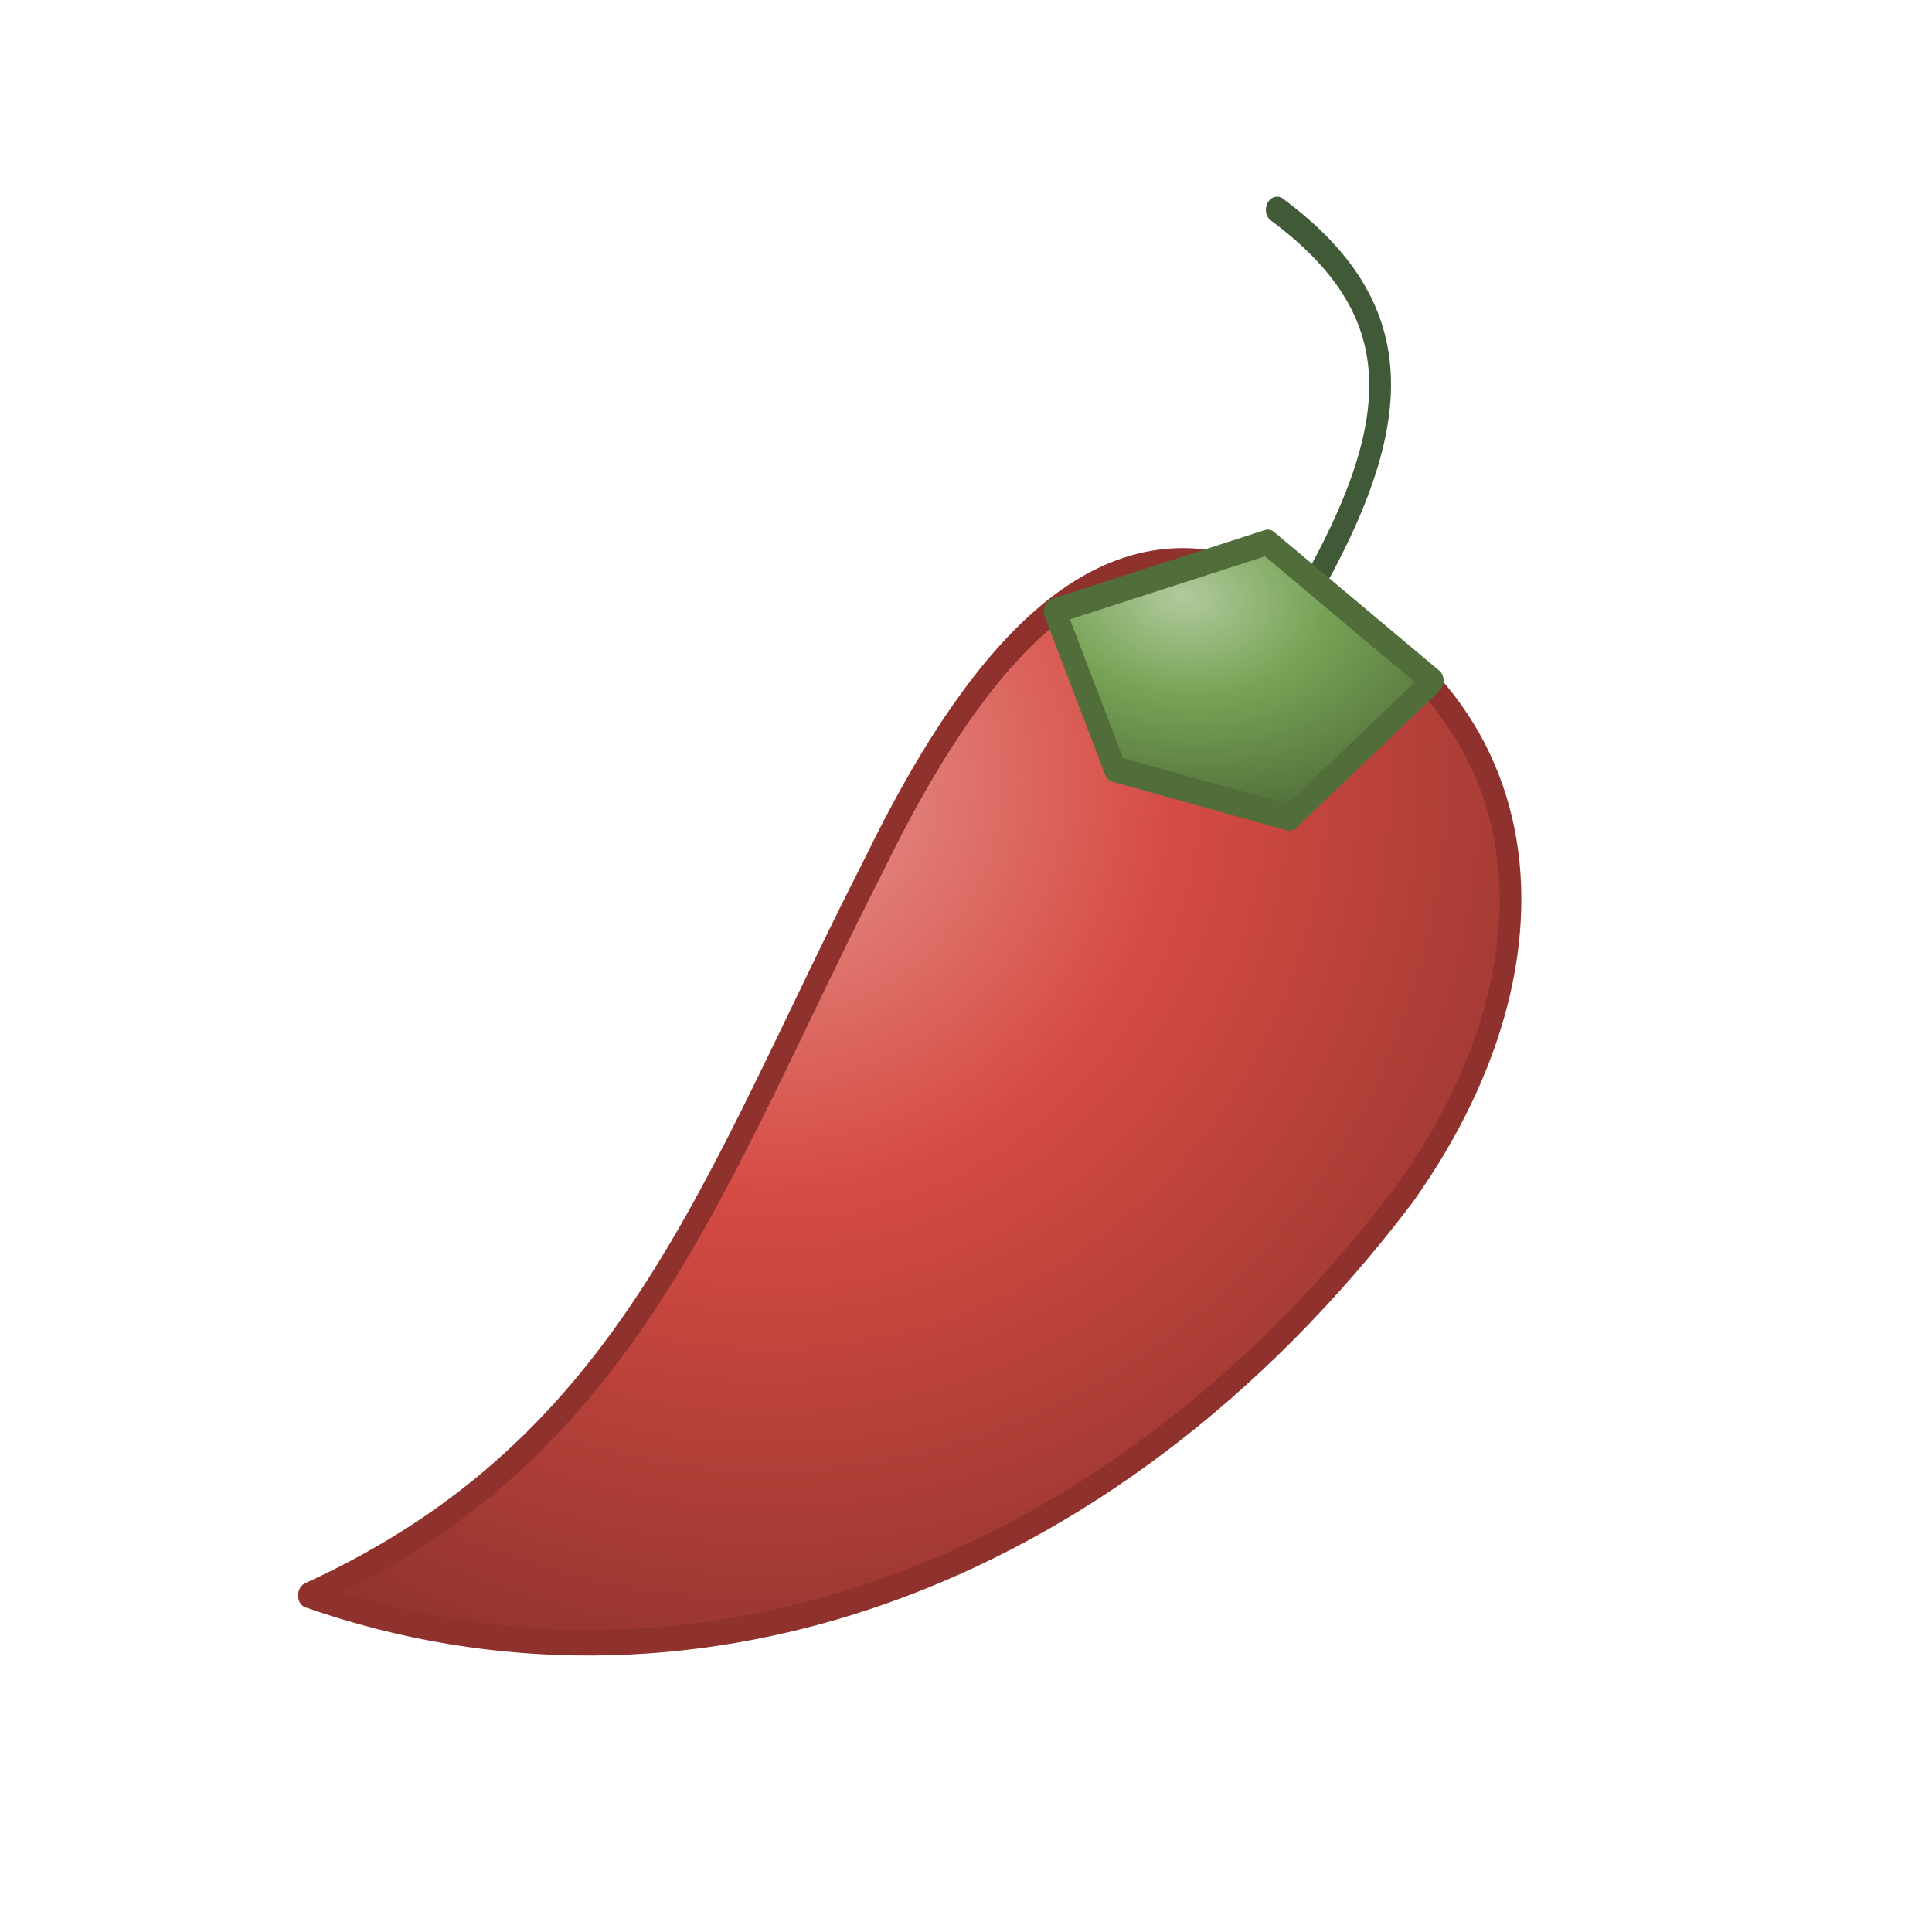
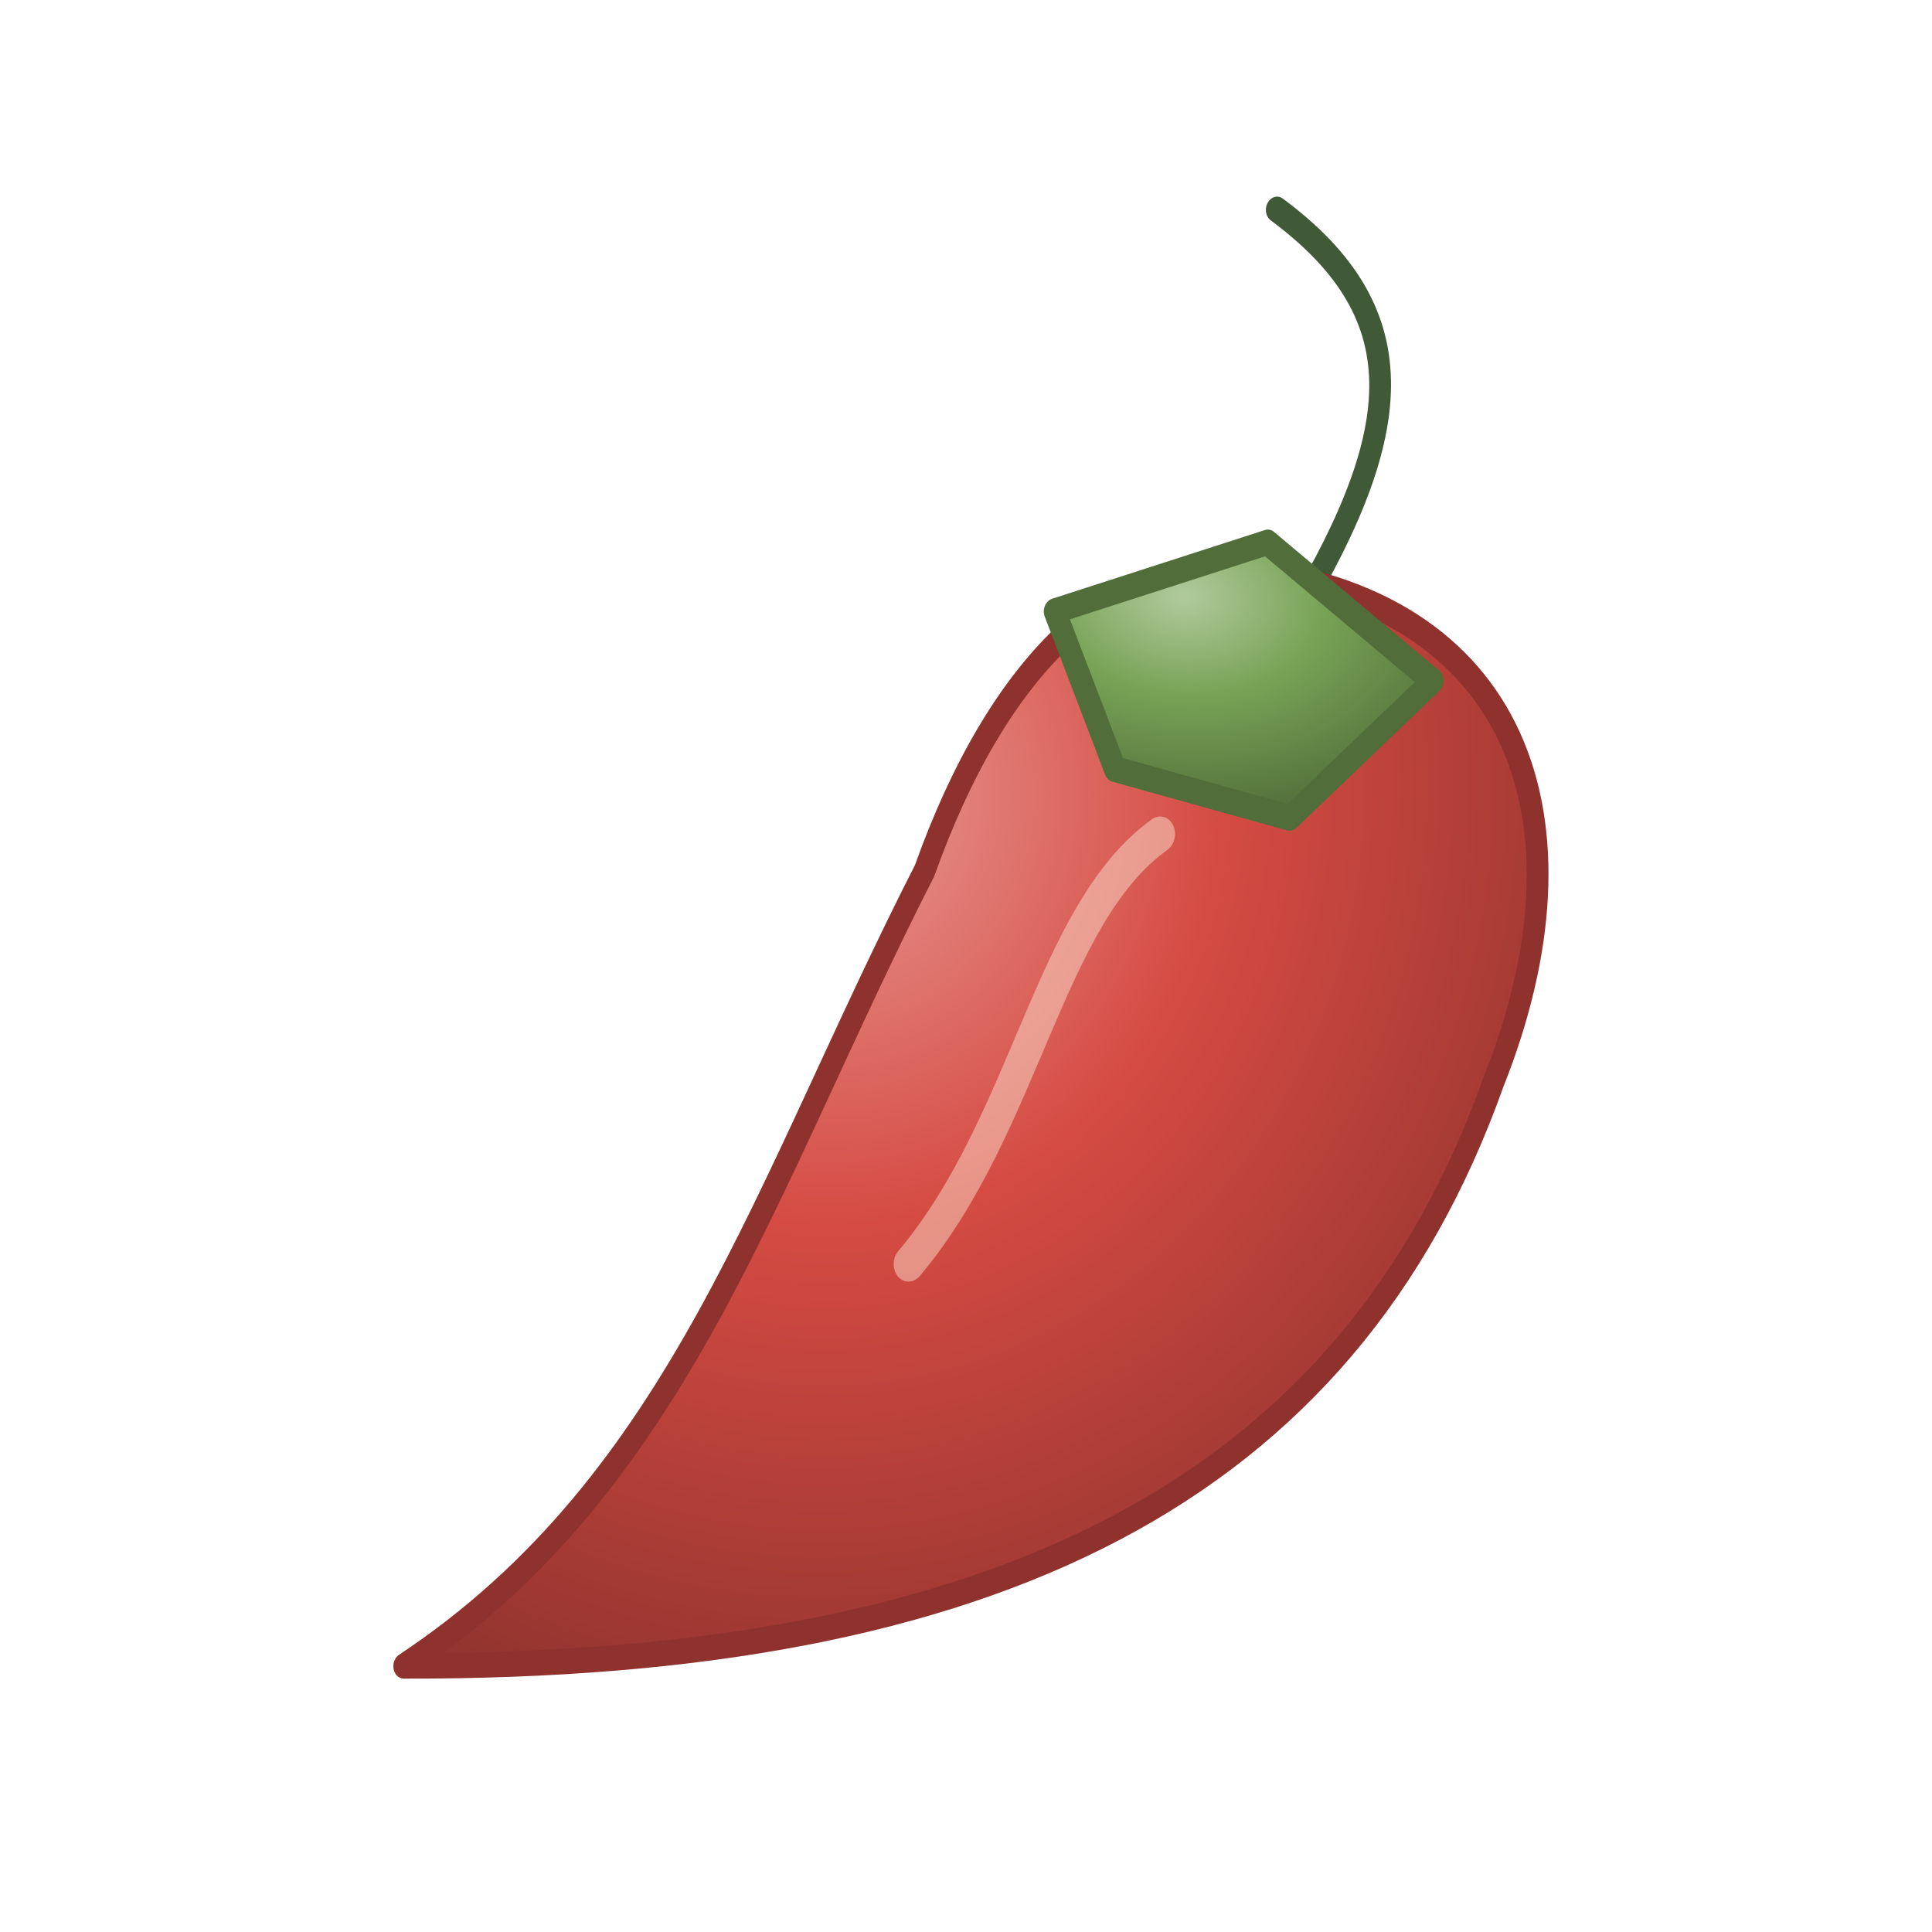
<svg xmlns="http://www.w3.org/2000/svg" viewBox="0 0 64 64" role="img" aria-label="Aji Cristal Chilli Seeds">
  <defs>
    <radialGradient id="shade0" cx="33%" cy="23%" r="86%">
      <stop stop-color="#e79792" />
      <stop offset=".42" stop-color="#d54b43" />
      <stop offset="1" stop-color="#8a312c" />
    </radialGradient>
    <radialGradient id="shade1" cx="33%" cy="23%" r="86%">
      <stop stop-color="#b1ca9d" />
      <stop offset=".42" stop-color="#78a356" />
      <stop offset="1" stop-color="#4e6a38" />
    </radialGradient>
  </defs>
  <g transform="translate(32 32) rotate(6) scale(0.8465 1) translate(-32 -32)" stroke="#405a37" stroke-width=".85" stroke-linecap="round" stroke-linejoin="round">
    <path d="M43 20c4-7 4-11-2-14" fill="none" />
-     <path d="M41 18c12 2 15 11 9 20C40 52 24 58 9 55c12-6 14-15 19-26 3-7 7-12 13-11Z" fill="url(#shade0)" stroke="#8f322d" />
+     <path d="M41 18c11 0 15 7 12 16-4 14-17 21-40 23 10-7 12-17 17-28 2-7 6-11 11-11Z" fill="url(#shade0)" stroke="#8f322d" />
    <path d="m34 20 8-3 7 4-5 5-7-1Z" fill="url(#shade1)" stroke="#506d3a" />
+     <path d="M39 27c-4 3-4 10-8 15" fill="none" stroke="#fff1dd" stroke-width="1.2" opacity=".44" stroke-linecap="round" />
  </g>
</svg>
